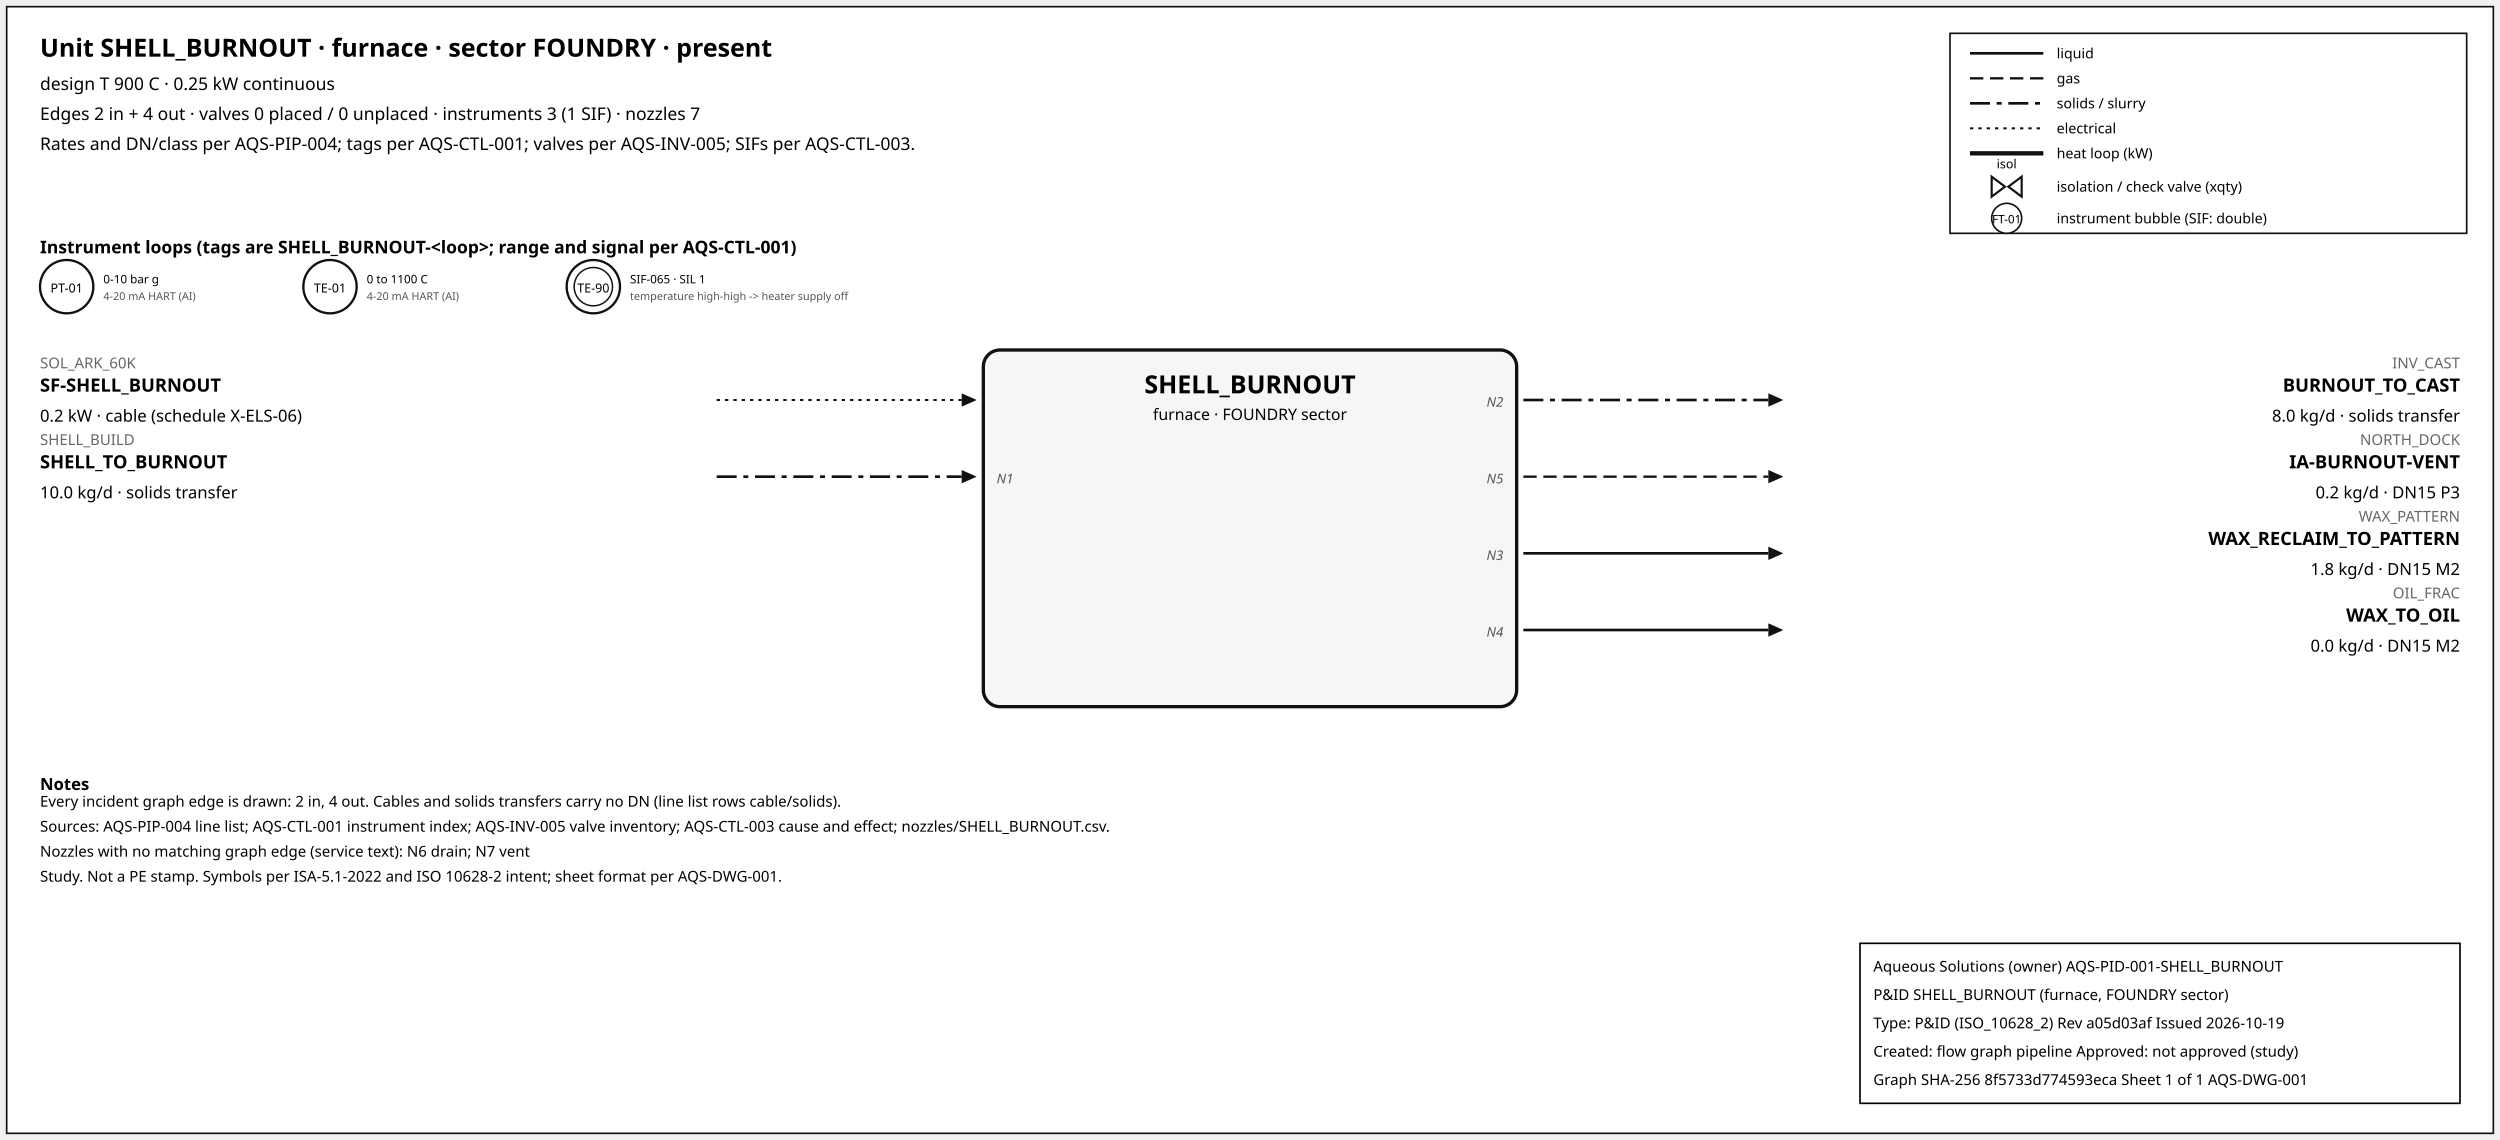
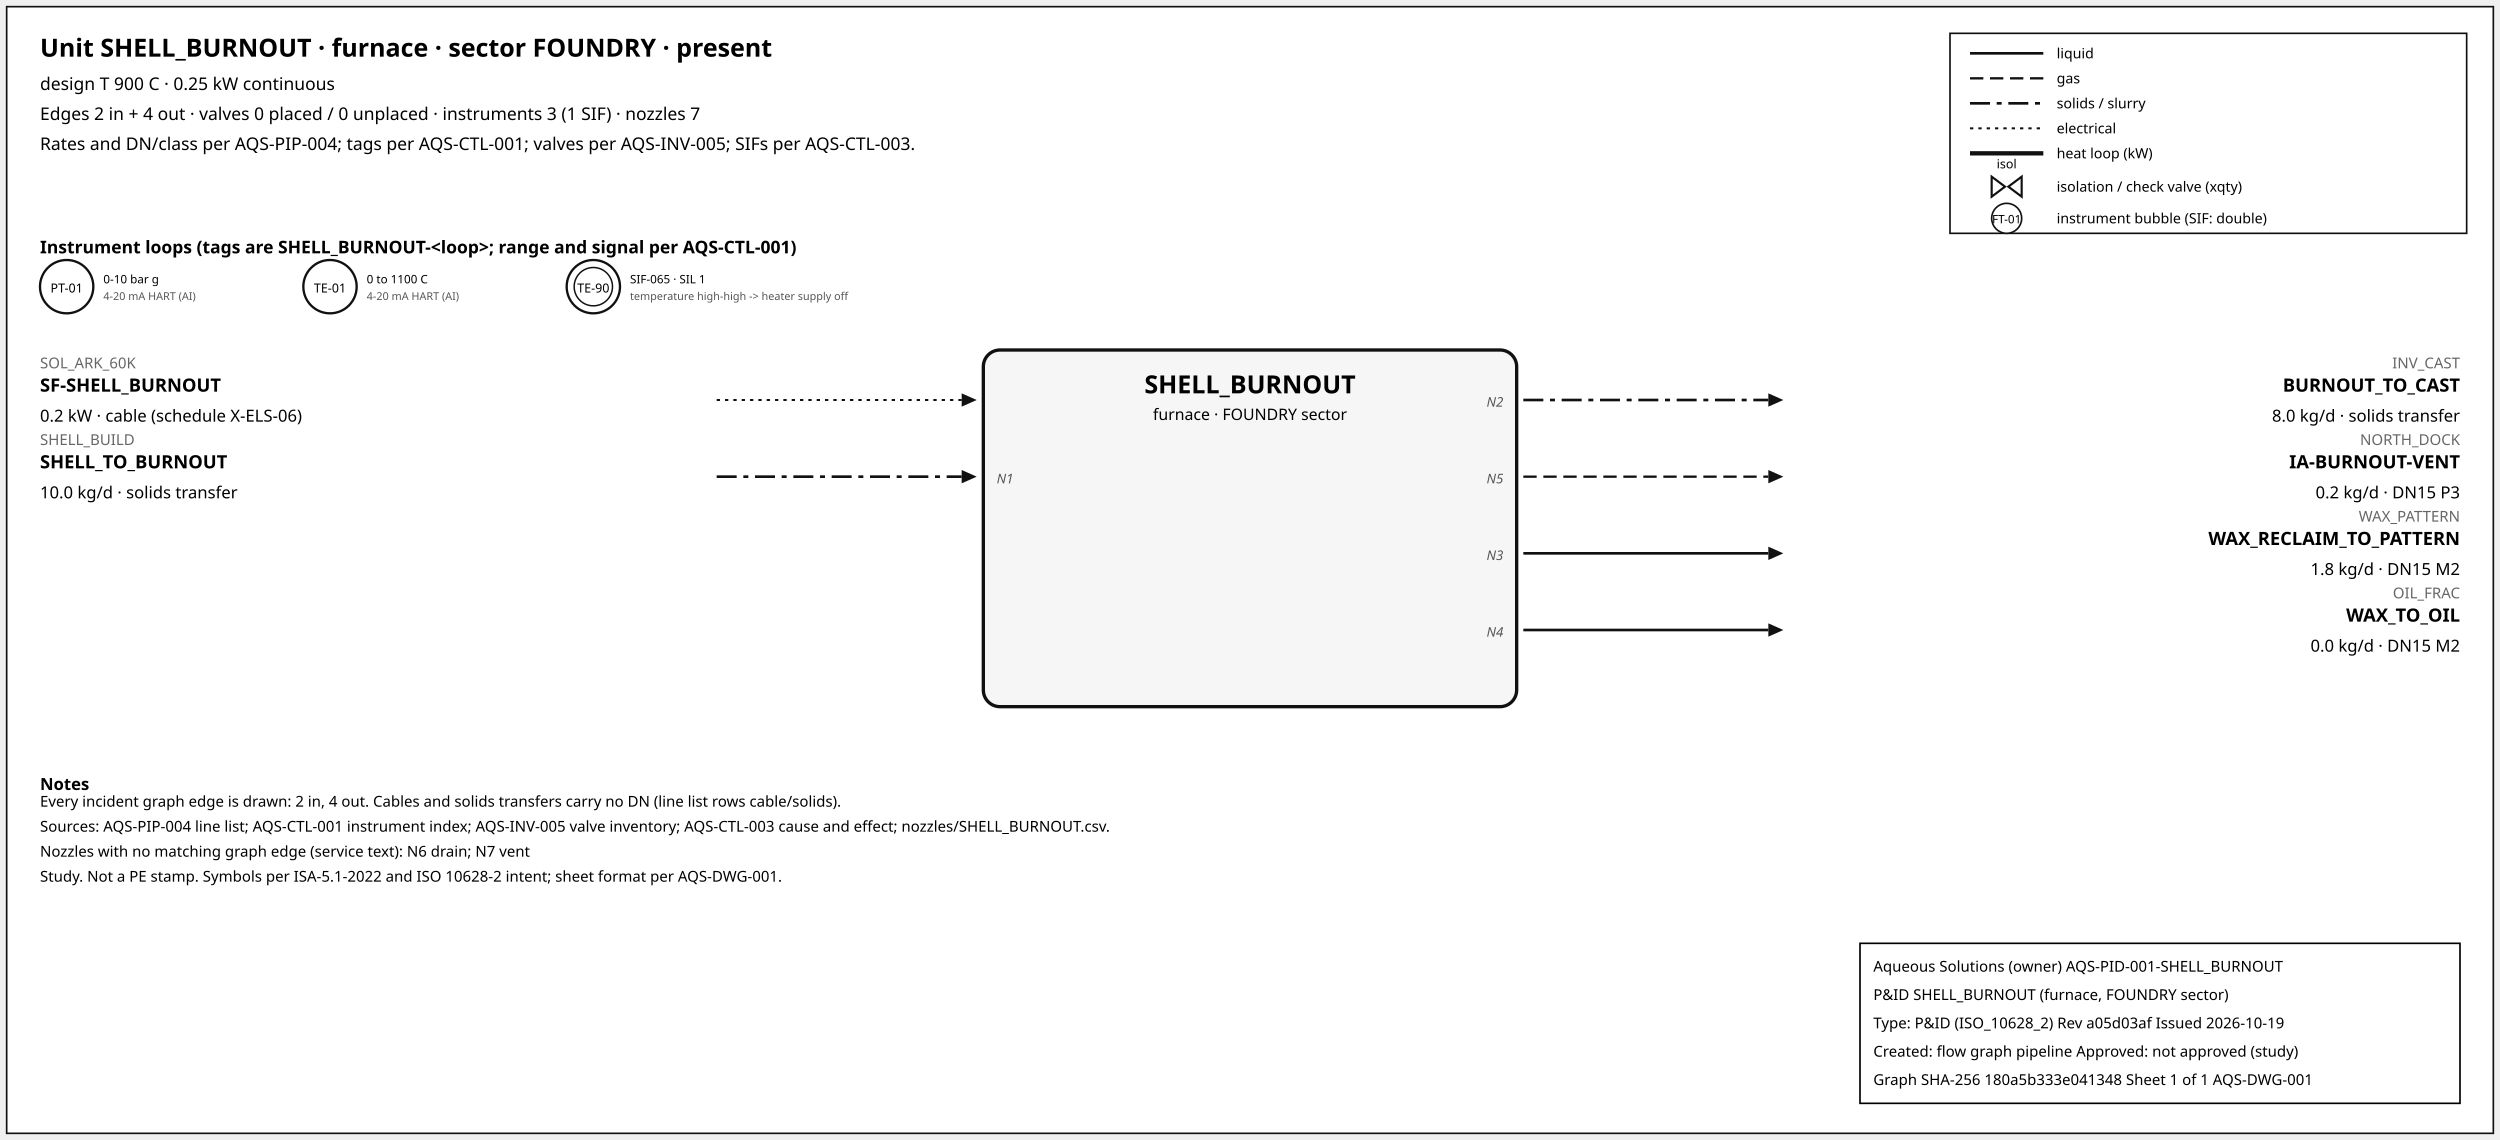
<svg xmlns="http://www.w3.org/2000/svg" width="1500" height="684" font-family="sans-serif">
  <rect x="4" y="4" width="1492" height="676" fill="white" stroke="#111" />
  <text x="24" y="34" font-size="15" font-weight="600">Unit SHELL_BURNOUT · furnace · sector FOUNDRY · present</text>
  <text x="24" y="54" font-size="10.5">design T 900 C · 0.25 kW continuous</text>
  <text x="24" y="72" font-size="10.5">Edges 2 in + 4 out · valves 0 placed / 0 unplaced · instruments 3 (1 SIF) · nozzles 7</text>
  <text x="24" y="90" font-size="10.5">Rates and DN/class per AQS-PIP-004; tags per AQS-CTL-001; valves per AQS-INV-005; SIFs per AQS-CTL-003.</text>
  <rect x="1170" y="20" width="310" height="120" fill="white" stroke="#111" />
  <line x1="1182" y1="32" x2="1226" y2="32" stroke="#111" stroke-width="1.6" />
  <text x="1234" y="35" font-size="8.5">liquid</text>
  <line x1="1182" y1="47" x2="1226" y2="47" stroke="#111" stroke-width="1.4" stroke-dasharray="8,4" />
  <text x="1234" y="50" font-size="8.5">gas</text>
  <line x1="1182" y1="62" x2="1226" y2="62" stroke="#111" stroke-width="1.6" stroke-dasharray="12,4,3,4" />
  <text x="1234" y="65" font-size="8.5">solids / slurry</text>
  <line x1="1182" y1="77" x2="1226" y2="77" stroke="#111" stroke-width="1.2" stroke-dasharray="2,3" />
  <text x="1234" y="80" font-size="8.5">electrical</text>
  <line x1="1182" y1="92" x2="1226" y2="92" stroke="#111" stroke-width="2.6" />
  <text x="1234" y="95" font-size="8.5">heat loop (kW)</text>
  <path d="M 1195.0,106 L 1203.0,112 L 1195.0,118 Z M 1213.0,106 L 1205.0,112 L 1213.0,118 Z" fill="white" stroke="#111" stroke-width="1.3" />
  <text x="1204.0" y="101.0" font-size="7.5" text-anchor="middle">isol</text>
  <text x="1234" y="115" font-size="8.5">isolation / check valve (xqty)</text>
  <circle cx="1204" cy="131" r="9" fill="white" stroke="#111" />
  <text x="1204" y="134" font-size="7" text-anchor="middle">FT-01</text>
  <text x="1234" y="134" font-size="8.5">instrument bubble (SIF: double)</text>
  <text x="24" y="152" font-size="10.5" font-weight="600">Instrument loops (tags are SHELL_BURNOUT-&lt;loop&gt;; range and signal per AQS-CTL-001)</text>
  <circle cx="40" cy="172" r="16" fill="white" stroke="#111" stroke-width="1.4" />
  <text x="40" y="175.5" font-size="7.5" text-anchor="middle">PT-01</text>
  <text x="62" y="170" font-size="7">0-10 bar g</text>
  <text x="62" y="180" font-size="6.5" fill="#555">4-20 mA HART (AI)</text>
  <circle cx="198" cy="172" r="16" fill="white" stroke="#111" stroke-width="1.4" />
  <text x="198" y="175.5" font-size="7.5" text-anchor="middle">TE-01</text>
  <text x="220" y="170" font-size="7">0 to 1100 C</text>
  <text x="220" y="180" font-size="6.5" fill="#555">4-20 mA HART (AI)</text>
  <circle cx="356" cy="172" r="16" fill="white" stroke="#111" stroke-width="1.4" />
  <circle cx="356" cy="172" r="11.5" fill="none" stroke="#111" stroke-width="0.9" />
  <text x="356" y="175.5" font-size="7.5" text-anchor="middle">TE-90</text>
  <text x="378" y="170" font-size="7">SIF-065 · SIL 1</text>
  <text x="378" y="180" font-size="6.5" fill="#555">temperature high-high -&gt; heater supply off</text>
  <rect x="590" y="210" width="320" height="214" rx="10" fill="#f6f6f6" stroke="#111" stroke-width="2" />
  <text x="750.0" y="236" font-size="15" font-weight="700" text-anchor="middle">SHELL_BURNOUT</text>
  <text x="750.0" y="252" font-size="9.5" text-anchor="middle">furnace · FOUNDRY sector</text>
  <line x1="430" y1="240" x2="577" y2="240" stroke="#111" stroke-width="1.2" stroke-dasharray="2,3" class="edge-in" />
  <polygon points="586,240 577,236 577,244" fill="#111" />
  <text x="24" y="221" font-size="9" fill="#666" text-anchor="start">SOL_ARK_60K</text>
  <text x="24" y="235" font-size="11" font-weight="600" text-anchor="start">SF-SHELL_BURNOUT</text>
  <text x="24" y="253" font-size="10" text-anchor="start">0.2 kW · cable (schedule X-ELS-06)</text>
  <line x1="430" y1="286" x2="577" y2="286" stroke="#111" stroke-width="1.6" stroke-dasharray="12,4,3,4" class="edge-in" />
  <polygon points="586,286 577,282 577,290" fill="#111" />
  <text x="24" y="267" font-size="9" fill="#666" text-anchor="start">SHELL_BUILD</text>
  <text x="24" y="281" font-size="11" font-weight="600" text-anchor="start">SHELL_TO_BURNOUT</text>
  <text x="24" y="299" font-size="10" text-anchor="start">10.0 kg/d · solids transfer</text>
  <text x="598" y="290" font-size="8" font-style="italic" fill="#555" text-anchor="start">N1</text>
  <line x1="914" y1="240" x2="1061" y2="240" stroke="#111" stroke-width="1.6" stroke-dasharray="12,4,3,4" class="edge-out" />
  <polygon points="1070,240 1061,236 1061,244" fill="#111" />
  <text x="1476" y="221" font-size="9" fill="#666" text-anchor="end">INV_CAST</text>
  <text x="1476" y="235" font-size="11" font-weight="600" text-anchor="end">BURNOUT_TO_CAST</text>
  <text x="1476" y="253" font-size="10" text-anchor="end">8.0 kg/d · solids transfer</text>
  <text x="902" y="244" font-size="8" font-style="italic" fill="#555" text-anchor="end">N2</text>
  <line x1="914" y1="286" x2="1061" y2="286" stroke="#111" stroke-width="1.4" stroke-dasharray="8,4" class="edge-out" />
  <polygon points="1070,286 1061,282 1061,290" fill="#111" />
  <text x="1476" y="267" font-size="9" fill="#666" text-anchor="end">NORTH_DOCK</text>
  <text x="1476" y="281" font-size="11" font-weight="600" text-anchor="end">IA-BURNOUT-VENT</text>
  <text x="1476" y="299" font-size="10" text-anchor="end">0.2 kg/d · DN15 P3</text>
  <text x="902" y="290" font-size="8" font-style="italic" fill="#555" text-anchor="end">N5</text>
  <line x1="914" y1="332" x2="1061" y2="332" stroke="#111" stroke-width="1.6" class="edge-out" />
  <polygon points="1070,332 1061,328 1061,336" fill="#111" />
  <text x="1476" y="313" font-size="9" fill="#666" text-anchor="end">WAX_PATTERN</text>
  <text x="1476" y="327" font-size="11" font-weight="600" text-anchor="end">WAX_RECLAIM_TO_PATTERN</text>
  <text x="1476" y="345" font-size="10" text-anchor="end">1.8 kg/d · DN15 M2</text>
  <text x="902" y="336" font-size="8" font-style="italic" fill="#555" text-anchor="end">N3</text>
  <line x1="914" y1="378" x2="1061" y2="378" stroke="#111" stroke-width="1.6" class="edge-out" />
  <polygon points="1070,378 1061,374 1061,382" fill="#111" />
  <text x="1476" y="359" font-size="9" fill="#666" text-anchor="end">OIL_FRAC</text>
  <text x="1476" y="373" font-size="11" font-weight="600" text-anchor="end">WAX_TO_OIL</text>
  <text x="1476" y="391" font-size="10" text-anchor="end">0.0 kg/d · DN15 M2</text>
  <text x="902" y="382" font-size="8" font-style="italic" fill="#555" text-anchor="end">N4</text>
  <text x="24" y="474" font-size="10" font-weight="600">Notes</text>
  <text x="24" y="484" font-size="9">Every incident graph edge is drawn: 2 in, 4 out. Cables and solids transfers carry no DN (line list rows cable/solids).</text>
  <text x="24" y="499" font-size="9">Sources: AQS-PIP-004 line list; AQS-CTL-001 instrument index; AQS-INV-005 valve inventory; AQS-CTL-003 cause and effect; nozzles/SHELL_BURNOUT.csv.</text>
  <text x="24" y="514" font-size="9">Nozzles with no matching graph edge (service text): N6 drain; N7 vent</text>
  <text x="24" y="529" font-size="9">Study. Not a PE stamp. Symbols per ISA-5.1-2022 and ISO 10628-2 intent; sheet format per AQS-DWG-001.</text>
  <g id="aqs-title-block">
    <rect x="1116" y="566" width="360" height="96" fill="white" stroke="black" stroke-width="1" />
    <text x="1124" y="583" font-size="9">Aqueous Solutions (owner)   AQS-PID-001-SHELL_BURNOUT</text>
    <text x="1124" y="600" font-size="9">P&amp;ID SHELL_BURNOUT (furnace, FOUNDRY sector)</text>
    <text x="1124" y="617" font-size="9">Type: P&amp;ID (ISO_10628_2)   Rev a05d03af   Issued 2026-10-19</text>
    <text x="1124" y="634" font-size="9">Created: flow graph pipeline   Approved: not approved (study)</text>
-     <text x="1124" y="651" font-size="9">Graph SHA-256 8f5733d774593eca   Sheet 1 of 1   AQS-DWG-001</text>
+     <text x="1124" y="651" font-size="9">Graph SHA-256 180a5b333e041348   Sheet 1 of 1   AQS-DWG-001</text>
  </g>
</svg>
